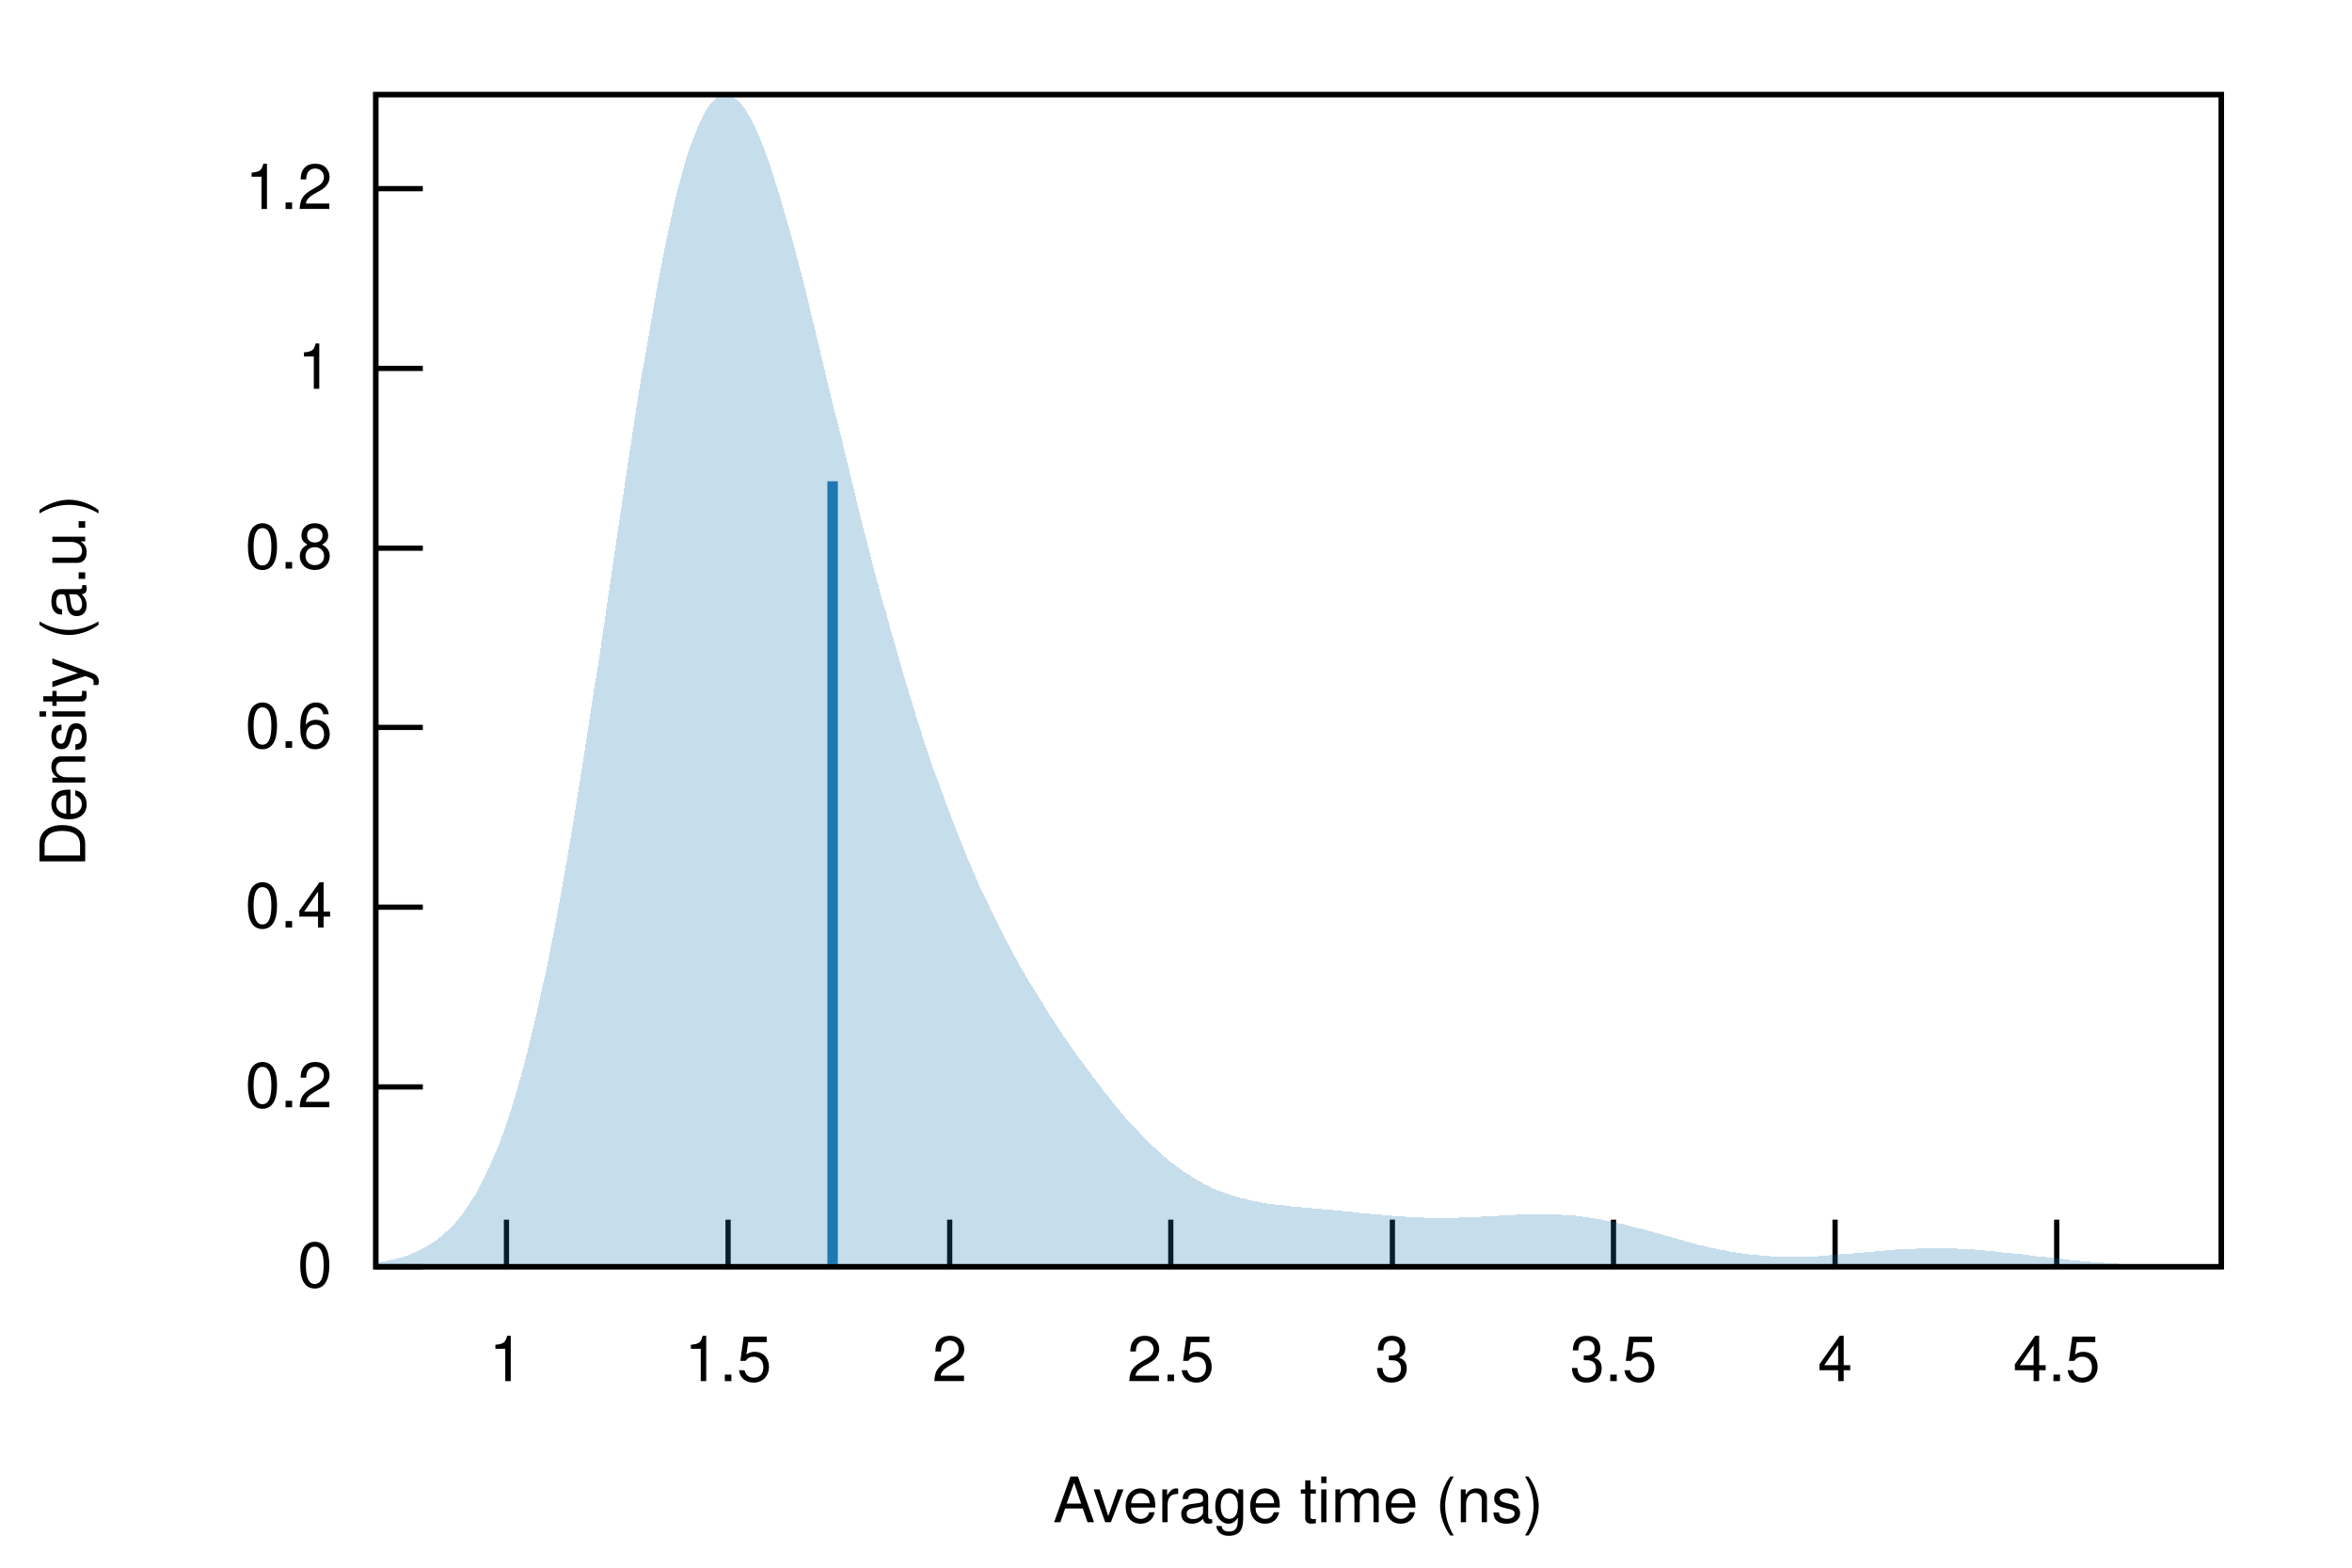
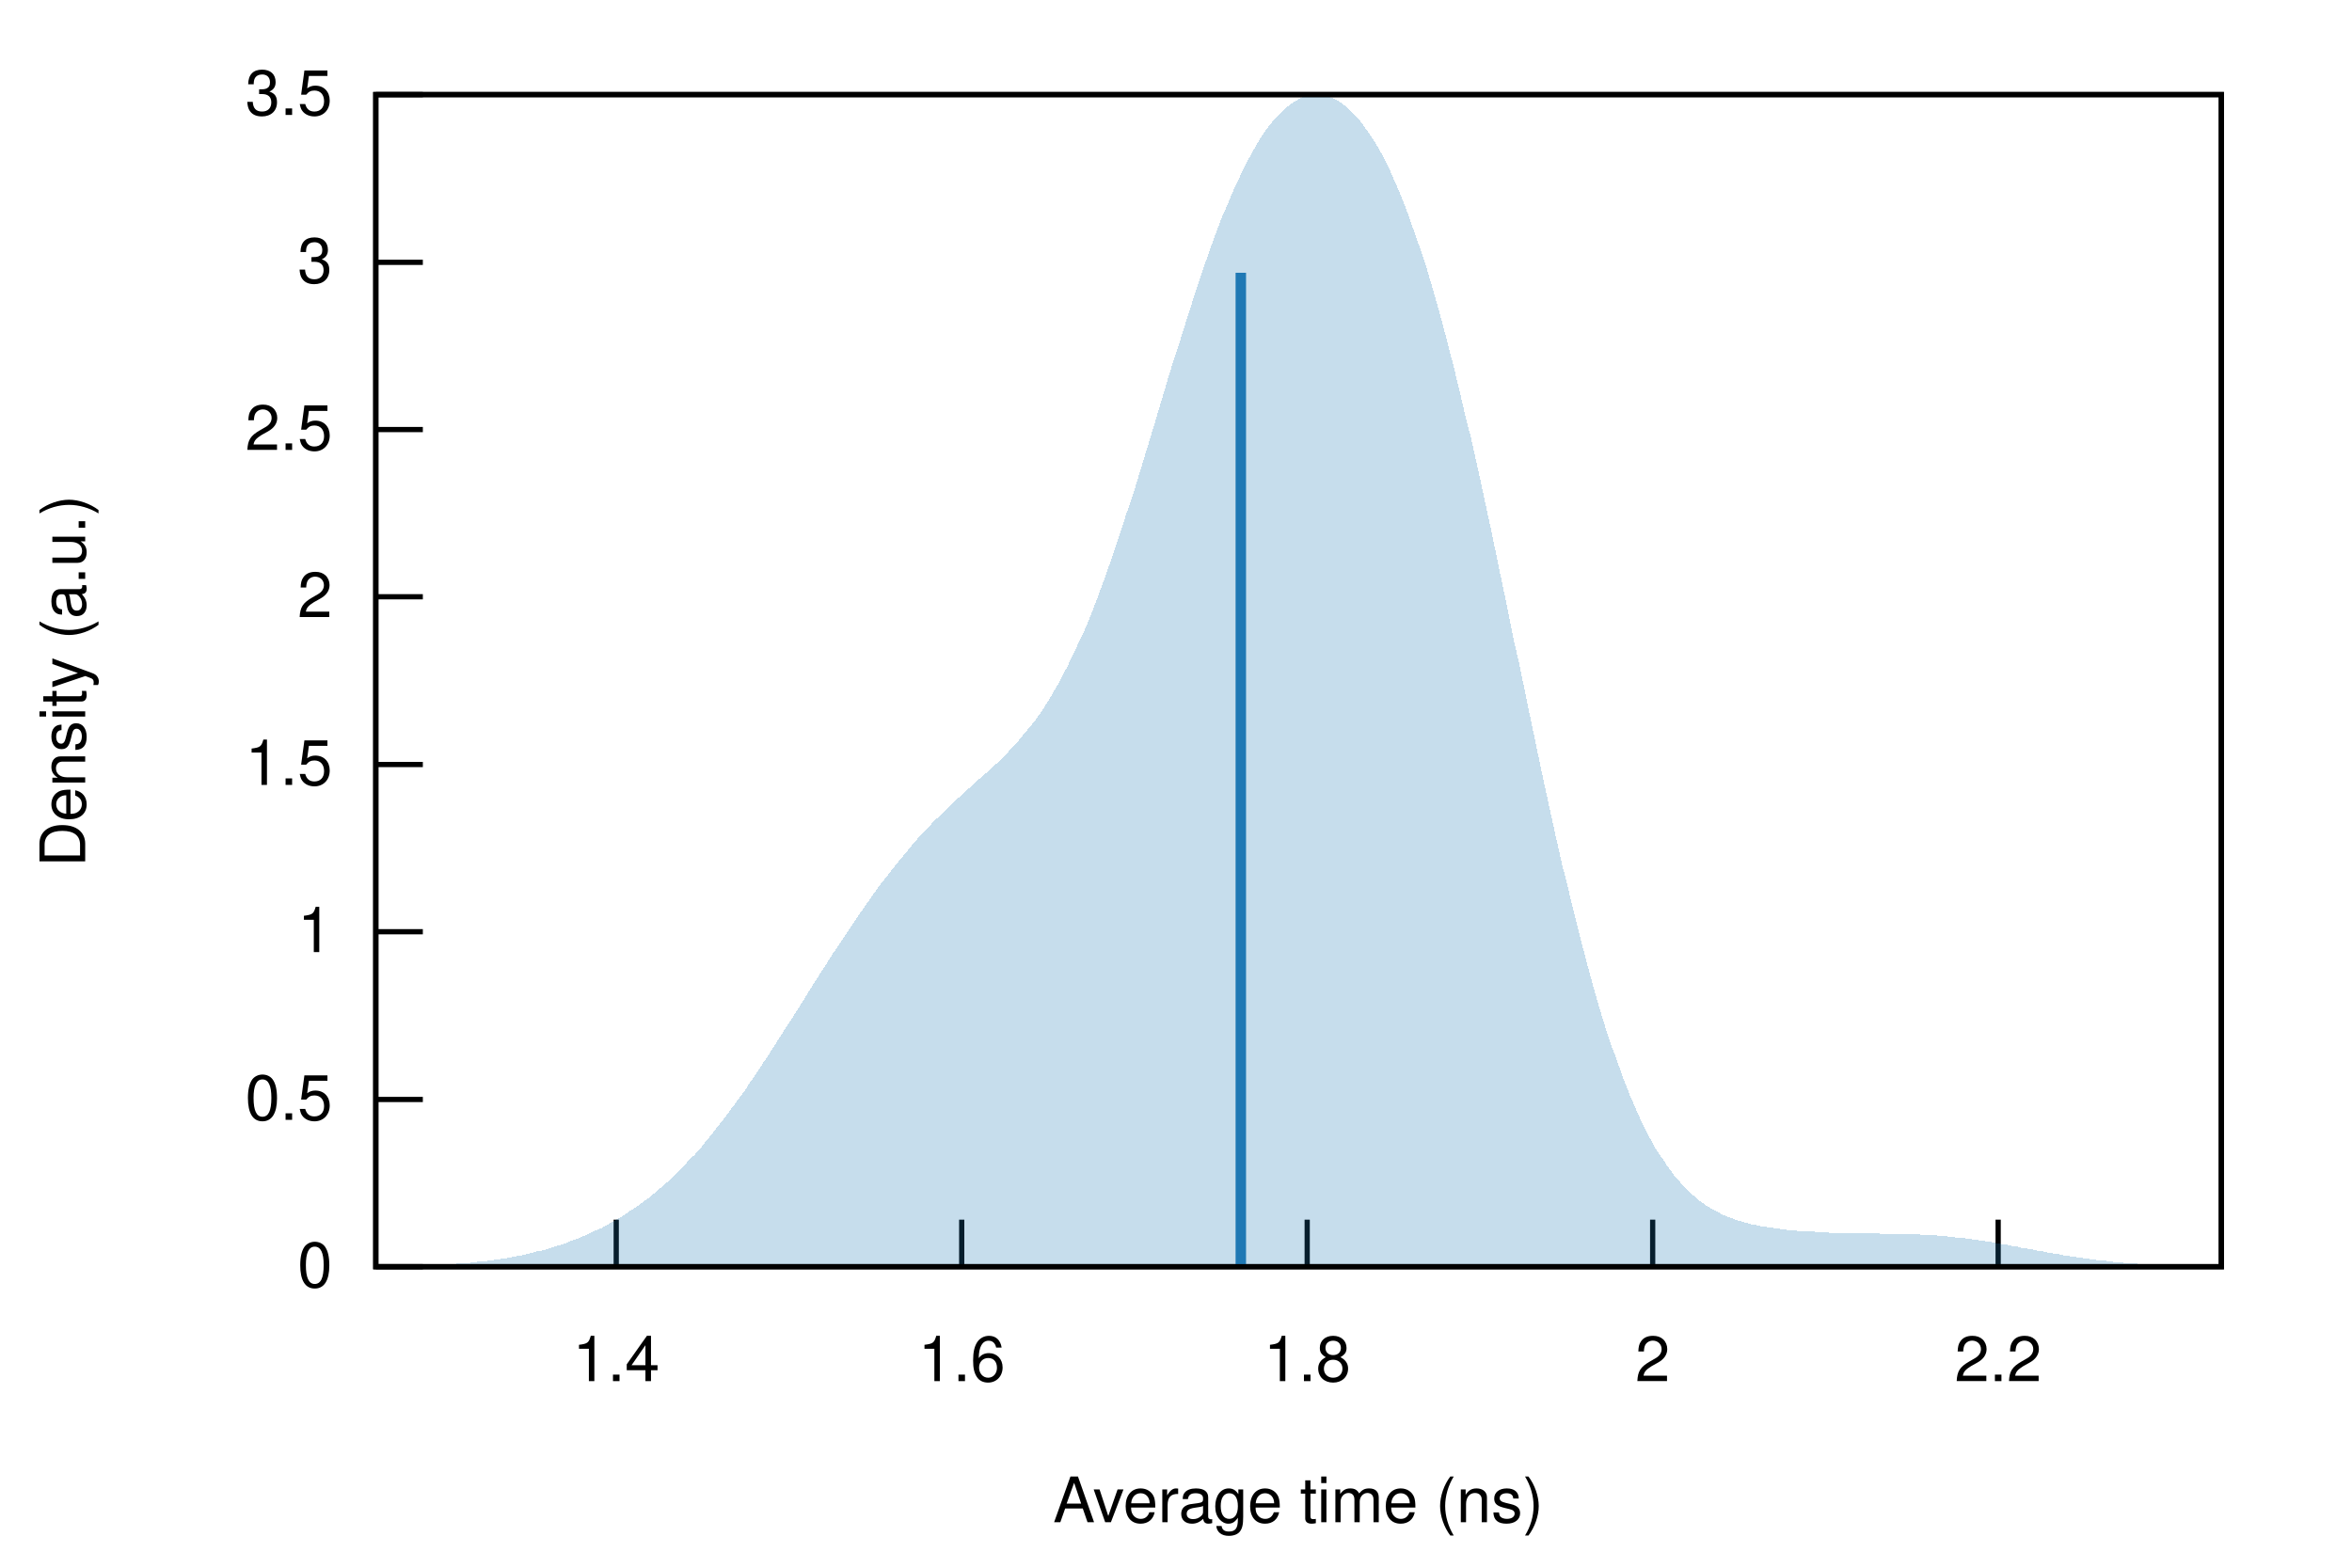
<svg xmlns="http://www.w3.org/2000/svg" xmlns:xlink="http://www.w3.org/1999/xlink" viewBox="0 0 450 300">
  <g id="gnuplot_canvas">
    <rect x="0" y="0" width="450" height="300" fill="none" />
    <defs>
      <circle id="gpDot" r="0.5" stroke-width="0.5" />
      <path id="gpPt0" stroke-width="0.222" stroke="currentColor" d="M-1,0 h2 M0,-1 v2" />
      <path id="gpPt1" stroke-width="0.222" stroke="currentColor" d="M-1,-1 L1,1 M1,-1 L-1,1" />
      <path id="gpPt2" stroke-width="0.222" stroke="currentColor" d="M-1,0 L1,0 M0,-1 L0,1 M-1,-1 L1,1 M-1,1 L1,-1" />
      <rect id="gpPt3" stroke-width="0.222" stroke="currentColor" x="-1" y="-1" width="2" height="2" />
      <rect id="gpPt4" stroke-width="0.222" stroke="currentColor" fill="currentColor" x="-1" y="-1" width="2" height="2" />
      <circle id="gpPt5" stroke-width="0.222" stroke="currentColor" cx="0" cy="0" r="1" />
      <use xlink:href="#gpPt5" id="gpPt6" fill="currentColor" stroke="none" />
      <path id="gpPt7" stroke-width="0.222" stroke="currentColor" d="M0,-1.33 L-1.33,0.67 L1.33,0.67 z" />
      <use xlink:href="#gpPt7" id="gpPt8" fill="currentColor" stroke="none" />
      <use xlink:href="#gpPt7" id="gpPt9" stroke="currentColor" transform="rotate(180)" />
      <use xlink:href="#gpPt9" id="gpPt10" fill="currentColor" stroke="none" />
      <use xlink:href="#gpPt3" id="gpPt11" stroke="currentColor" transform="rotate(45)" />
      <use xlink:href="#gpPt11" id="gpPt12" fill="currentColor" stroke="none" />
      <path id="gpPt13" stroke-width="0.222" stroke="currentColor" d="M0,1.330 L1.265,0.411 L0.782,-1.067 L-0.782,-1.076 L-1.265,0.411 z" />
      <use xlink:href="#gpPt13" id="gpPt14" fill="currentColor" stroke="none" />
      <filter id="textbox" filterUnits="objectBoundingBox" x="0" y="0" height="1" width="1">
        <feFlood flood-color="white" flood-opacity="1" result="bgnd" />
        <feComposite in="SourceGraphic" in2="bgnd" operator="atop" />
      </filter>
      <filter id="greybox" filterUnits="objectBoundingBox" x="0" y="0" height="1" width="1">
        <feFlood flood-color="lightgrey" flood-opacity="1" result="grey" />
        <feComposite in="SourceGraphic" in2="grey" operator="atop" />
      </filter>
    </defs>
    <g fill="none" color="white" stroke="currentColor" stroke-width="1.00" stroke-linecap="butt" stroke-linejoin="miter">
</g>
    <g fill="none" color="black" stroke="currentColor" stroke-width="1.00" stroke-linecap="butt" stroke-linejoin="miter">
      <path stroke="black" d="M71.9,242.4 L80.9,242.4  " />
      <g transform="translate(63.6,246.3)" stroke="none" fill="black" font-family="Helvetica" font-size="12.00" text-anchor="end">
        <text>
          <tspan font-family="Helvetica"> 0</tspan>
        </text>
      </g>
    </g>
    <g fill="none" color="black" stroke="currentColor" stroke-width="1.00" stroke-linecap="butt" stroke-linejoin="miter">
-       <path stroke="black" d="M71.9,208.0 L80.9,208.0  " />
-       <g transform="translate(63.6,211.9)" stroke="none" fill="black" font-family="Helvetica" font-size="12.00" text-anchor="end">
+       <path stroke="black" d="M71.9,210.4 L80.9,210.4  " />
+       <g transform="translate(63.6,214.3)" stroke="none" fill="black" font-family="Helvetica" font-size="12.00" text-anchor="end">
        <text>
-           <tspan font-family="Helvetica"> 0.2</tspan>
+           <tspan font-family="Helvetica"> 0.5</tspan>
        </text>
      </g>
    </g>
    <g fill="none" color="black" stroke="currentColor" stroke-width="1.00" stroke-linecap="butt" stroke-linejoin="miter">
-       <path stroke="black" d="M71.9,173.6 L80.9,173.6  " />
-       <g transform="translate(63.6,177.5)" stroke="none" fill="black" font-family="Helvetica" font-size="12.00" text-anchor="end">
-         <text>
-           <tspan font-family="Helvetica"> 0.4</tspan>
-         </text>
-       </g>
-     </g>
-     <g fill="none" color="black" stroke="currentColor" stroke-width="1.00" stroke-linecap="butt" stroke-linejoin="miter">
-       <path stroke="black" d="M71.9,139.2 L80.9,139.2  " />
-       <g transform="translate(63.6,143.1)" stroke="none" fill="black" font-family="Helvetica" font-size="12.00" text-anchor="end">
-         <text>
-           <tspan font-family="Helvetica"> 0.6</tspan>
-         </text>
-       </g>
-     </g>
-     <g fill="none" color="black" stroke="currentColor" stroke-width="1.00" stroke-linecap="butt" stroke-linejoin="miter">
-       <path stroke="black" d="M71.9,104.9 L80.9,104.9  " />
-       <g transform="translate(63.6,108.8)" stroke="none" fill="black" font-family="Helvetica" font-size="12.00" text-anchor="end">
-         <text>
-           <tspan font-family="Helvetica"> 0.8</tspan>
-         </text>
-       </g>
-     </g>
-     <g fill="none" color="black" stroke="currentColor" stroke-width="1.00" stroke-linecap="butt" stroke-linejoin="miter">
-       <path stroke="black" d="M71.9,70.5 L80.9,70.5  " />
-       <g transform="translate(63.6,74.4)" stroke="none" fill="black" font-family="Helvetica" font-size="12.00" text-anchor="end">
+       <path stroke="black" d="M71.9,178.3 L80.9,178.3  " />
+       <g transform="translate(63.6,182.2)" stroke="none" fill="black" font-family="Helvetica" font-size="12.00" text-anchor="end">
        <text>
          <tspan font-family="Helvetica"> 1</tspan>
        </text>
      </g>
    </g>
    <g fill="none" color="black" stroke="currentColor" stroke-width="1.00" stroke-linecap="butt" stroke-linejoin="miter">
-       <path stroke="black" d="M71.9,36.1 L80.9,36.1  " />
-       <g transform="translate(63.6,40.0)" stroke="none" fill="black" font-family="Helvetica" font-size="12.00" text-anchor="end">
-         <text>
-           <tspan font-family="Helvetica"> 1.2</tspan>
-         </text>
-       </g>
-     </g>
-     <g fill="none" color="black" stroke="currentColor" stroke-width="1.00" stroke-linecap="butt" stroke-linejoin="miter">
-       <path stroke="black" d="M96.9,242.4 L96.9,233.4  " />
-       <g transform="translate(96.9,264.3)" stroke="none" fill="black" font-family="Helvetica" font-size="12.00" text-anchor="middle">
-         <text>
-           <tspan font-family="Helvetica"> 1</tspan>
-         </text>
-       </g>
-     </g>
-     <g fill="none" color="black" stroke="currentColor" stroke-width="1.00" stroke-linecap="butt" stroke-linejoin="miter">
-       <path stroke="black" d="M139.3,242.4 L139.3,233.4  " />
-       <g transform="translate(139.3,264.3)" stroke="none" fill="black" font-family="Helvetica" font-size="12.00" text-anchor="middle">
+       <path stroke="black" d="M71.9,146.3 L80.9,146.3  " />
+       <g transform="translate(63.6,150.2)" stroke="none" fill="black" font-family="Helvetica" font-size="12.00" text-anchor="end">
        <text>
          <tspan font-family="Helvetica"> 1.5</tspan>
        </text>
      </g>
    </g>
    <g fill="none" color="black" stroke="currentColor" stroke-width="1.00" stroke-linecap="butt" stroke-linejoin="miter">
-       <path stroke="black" d="M181.7,242.4 L181.7,233.4  " />
-       <g transform="translate(181.7,264.3)" stroke="none" fill="black" font-family="Helvetica" font-size="12.00" text-anchor="middle">
+       <path stroke="black" d="M71.9,114.2 L80.9,114.2  " />
+       <g transform="translate(63.6,118.1)" stroke="none" fill="black" font-family="Helvetica" font-size="12.00" text-anchor="end">
        <text>
          <tspan font-family="Helvetica"> 2</tspan>
        </text>
      </g>
    </g>
    <g fill="none" color="black" stroke="currentColor" stroke-width="1.00" stroke-linecap="butt" stroke-linejoin="miter">
-       <path stroke="black" d="M224.0,242.4 L224.0,233.4  " />
-       <g transform="translate(224.0,264.3)" stroke="none" fill="black" font-family="Helvetica" font-size="12.00" text-anchor="middle">
+       <path stroke="black" d="M71.9,82.2 L80.9,82.2  " />
+       <g transform="translate(63.6,86.1)" stroke="none" fill="black" font-family="Helvetica" font-size="12.00" text-anchor="end">
        <text>
          <tspan font-family="Helvetica"> 2.5</tspan>
        </text>
      </g>
    </g>
    <g fill="none" color="black" stroke="currentColor" stroke-width="1.00" stroke-linecap="butt" stroke-linejoin="miter">
-       <path stroke="black" d="M266.4,242.4 L266.4,233.4  " />
-       <g transform="translate(266.4,264.3)" stroke="none" fill="black" font-family="Helvetica" font-size="12.00" text-anchor="middle">
+       <path stroke="black" d="M71.9,50.2 L80.9,50.2  " />
+       <g transform="translate(63.6,54.1)" stroke="none" fill="black" font-family="Helvetica" font-size="12.00" text-anchor="end">
        <text>
          <tspan font-family="Helvetica"> 3</tspan>
        </text>
      </g>
    </g>
    <g fill="none" color="black" stroke="currentColor" stroke-width="1.00" stroke-linecap="butt" stroke-linejoin="miter">
-       <path stroke="black" d="M308.7,242.4 L308.7,233.4  " />
-       <g transform="translate(308.7,264.3)" stroke="none" fill="black" font-family="Helvetica" font-size="12.00" text-anchor="middle">
+       <path stroke="black" d="M71.9,18.1 L80.9,18.1  " />
+       <g transform="translate(63.6,22.0)" stroke="none" fill="black" font-family="Helvetica" font-size="12.00" text-anchor="end">
        <text>
          <tspan font-family="Helvetica"> 3.5</tspan>
        </text>
      </g>
    </g>
    <g fill="none" color="black" stroke="currentColor" stroke-width="1.00" stroke-linecap="butt" stroke-linejoin="miter">
-       <path stroke="black" d="M351.1,242.4 L351.1,233.4  " />
-       <g transform="translate(351.1,264.3)" stroke="none" fill="black" font-family="Helvetica" font-size="12.00" text-anchor="middle">
+       <path stroke="black" d="M117.9,242.4 L117.9,233.4  " />
+       <g transform="translate(117.9,264.3)" stroke="none" fill="black" font-family="Helvetica" font-size="12.00" text-anchor="middle">
        <text>
-           <tspan font-family="Helvetica"> 4</tspan>
+           <tspan font-family="Helvetica"> 1.4</tspan>
        </text>
      </g>
    </g>
    <g fill="none" color="black" stroke="currentColor" stroke-width="1.00" stroke-linecap="butt" stroke-linejoin="miter">
-       <path stroke="black" d="M393.5,242.4 L393.5,233.4  " />
-       <g transform="translate(393.5,264.3)" stroke="none" fill="black" font-family="Helvetica" font-size="12.00" text-anchor="middle">
+       <path stroke="black" d="M184.0,242.4 L184.0,233.4  " />
+       <g transform="translate(184.0,264.3)" stroke="none" fill="black" font-family="Helvetica" font-size="12.00" text-anchor="middle">
        <text>
-           <tspan font-family="Helvetica"> 4.5</tspan>
+           <tspan font-family="Helvetica"> 1.6</tspan>
+         </text>
+       </g>
+     </g>
+     <g fill="none" color="black" stroke="currentColor" stroke-width="1.00" stroke-linecap="butt" stroke-linejoin="miter">
+       <path stroke="black" d="M250.1,242.4 L250.1,233.4  " />
+       <g transform="translate(250.1,264.3)" stroke="none" fill="black" font-family="Helvetica" font-size="12.00" text-anchor="middle">
+         <text>
+           <tspan font-family="Helvetica"> 1.8</tspan>
+         </text>
+       </g>
+     </g>
+     <g fill="none" color="black" stroke="currentColor" stroke-width="1.00" stroke-linecap="butt" stroke-linejoin="miter">
+       <path stroke="black" d="M316.2,242.4 L316.2,233.4  " />
+       <g transform="translate(316.2,264.3)" stroke="none" fill="black" font-family="Helvetica" font-size="12.00" text-anchor="middle">
+         <text>
+           <tspan font-family="Helvetica"> 2</tspan>
+         </text>
+       </g>
+     </g>
+     <g fill="none" color="black" stroke="currentColor" stroke-width="1.00" stroke-linecap="butt" stroke-linejoin="miter">
+       <path stroke="black" d="M382.3,242.4 L382.3,233.4  " />
+       <g transform="translate(382.3,264.3)" stroke="none" fill="black" font-family="Helvetica" font-size="12.00" text-anchor="middle">
+         <text>
+           <tspan font-family="Helvetica"> 2.2</tspan>
        </text>
      </g>
    </g>
    <g fill="none" color="black" stroke="currentColor" stroke-width="1.00" stroke-linecap="butt" stroke-linejoin="miter">
</g>
    <g fill="none" color="black" stroke="currentColor" stroke-width="1.00" stroke-linecap="butt" stroke-linejoin="miter">
      <path stroke="black" d="M71.9,18.1 L71.9,242.4 L425.0,242.4 L425.0,18.1 L71.9,18.1 Z  " />
    </g>
    <g fill="none" color="black" stroke="currentColor" stroke-width="1.00" stroke-linecap="butt" stroke-linejoin="miter">
      <g transform="translate(16.3,130.3) rotate(270)" stroke="none" fill="black" font-family="Helvetica" font-size="12.00" text-anchor="middle">
        <text>
          <tspan font-family="Helvetica">Density (a.u.)</tspan>
        </text>
      </g>
    </g>
    <g fill="none" color="black" stroke="currentColor" stroke-width="1.00" stroke-linecap="butt" stroke-linejoin="miter">
      <g transform="translate(248.4,291.3)" stroke="none" fill="black" font-family="Helvetica" font-size="12.00" text-anchor="middle">
        <text>
          <tspan font-family="Helvetica">Average time (ns)</tspan>
        </text>
      </g>
    </g>
    <g fill="none" color="black" stroke="currentColor" stroke-width="1.00" stroke-linecap="butt" stroke-linejoin="miter">
</g>
    <g id="gnuplot_plot_1">
      <g fill="none" color="black" stroke="currentColor" stroke-width="1.00" stroke-linecap="butt" stroke-linejoin="miter">
        <g stroke="none" shape-rendering="crispEdges">
-           <polygon fill="rgb( 31, 120, 180)" fill-opacity="0.25" points="71.9,241.6 72.6,241.5 73.3,241.4 74.0,241.3 74.7,241.1 75.4,241.0 76.1,240.8 76.9,240.6 77.6,240.4 78.3,240.1 79.0,239.8 79.7,239.5 80.4,239.2 81.1,238.8 81.8,238.4 82.5,238.0 83.2,237.5 83.9,237.0 84.6,236.4 85.3,235.8 86.1,235.1 86.8,234.4 87.5,233.5 88.2,232.7 88.9,231.7 89.6,230.7 90.3,229.6 91.0,228.5 91.7,227.2 92.4,225.8 93.1,224.4 93.8,222.9 94.5,221.2 95.3,219.5 96.0,217.6 96.7,215.6 97.4,213.5 98.1,211.3 98.8,209.0 99.5,206.5 100.2,204.0 100.9,201.3 101.6,198.4 102.3,195.5 103.0,192.4 103.7,189.2 104.5,185.8 105.2,182.3 105.9,178.7 106.6,175.0 107.3,171.2 108.0,167.2 108.7,163.2 109.4,159.0 110.1,154.8 110.8,150.4 111.5,146.0 112.2,141.5 112.9,136.9 113.6,132.2 114.4,127.6 115.1,122.8 115.8,118.1 116.5,113.3 117.2,108.5 117.9,103.7 118.6,99.0 119.3,94.3 120.0,89.6 120.7,85.0 121.4,80.4 122.1,75.9 122.8,71.6 123.6,67.3 124.3,63.1 125.0,59.1 125.7,55.2 126.4,51.5 127.1,47.9 127.8,44.5 128.5,41.3 129.2,38.2 129.9,35.4 130.6,32.8 131.3,30.3 132.0,28.1 132.8,26.1 133.5,24.3 134.2,22.8 134.9,21.4 135.6,20.3 136.3,19.4 137.0,18.8 137.7,18.3 138.4,18.1 139.1,18.1 139.8,18.3 140.5,18.7 141.2,19.3 142.0,20.1 142.7,21.1 143.4,22.3 144.1,23.6 144.8,25.1 145.5,26.7 146.2,28.5 146.9,30.4 147.6,32.5 148.3,34.7 149.0,36.9 149.7,39.3 150.4,41.8 151.2,44.4 151.9,47.0 152.6,49.7 153.3,52.4 154.0,55.2 154.7,58.0 155.4,60.9 156.1,63.8 156.8,66.7 157.5,69.7 158.2,72.6 158.9,75.5 159.6,78.5 160.4,81.4 161.1,84.3 161.8,87.3 162.5,90.1 163.2,93.0 163.9,95.9 164.6,98.7 165.3,101.5 166.0,104.2 166.7,107.0 167.4,109.7 168.1,112.3 168.8,114.9 169.6,117.5 170.3,120.1 171.0,122.6 171.7,125.0 172.4,127.5 173.1,129.9 173.8,132.2 174.5,134.5 175.2,136.8 175.9,139.0 176.6,141.2 177.3,143.3 178.0,145.4 178.7,147.5 179.5,149.5 180.2,151.5 180.9,153.4 181.6,155.3 182.3,157.1 183.0,159.0 183.7,160.7 184.4,162.5 185.1,164.2 185.8,165.8 186.5,167.5 187.2,169.1 187.9,170.6 188.7,172.2 189.4,173.7 190.1,175.1 190.8,176.6 191.5,178.0 192.2,179.3 192.9,180.7 193.6,182.0 194.3,183.3 195.0,184.6 195.7,185.8 196.4,187.0 197.1,188.2 197.9,189.4 198.6,190.6 199.3,191.7 200.0,192.9 200.7,194.0 201.4,195.1 202.1,196.1 202.8,197.2 203.5,198.3 204.2,199.3 204.9,200.3 205.6,201.3 206.3,202.3 207.1,203.3 207.8,204.3 208.5,205.2 209.2,206.2 209.9,207.1 210.6,208.0 211.3,209.0 212.0,209.8 212.7,210.7 213.4,211.6 214.1,212.4 214.8,213.3 215.5,214.1 216.3,214.9 217.0,215.7 217.7,216.4 218.4,217.2 219.1,217.9 219.8,218.6 220.5,219.3 221.2,219.9 221.9,220.6 222.6,221.2 223.3,221.8 224.0,222.4 224.7,222.9 225.5,223.5 226.2,224.0 226.9,224.5 227.6,224.9 228.3,225.4 229.0,225.8 229.7,226.2 230.4,226.6 231.1,226.9 231.8,227.3 232.5,227.6 233.2,227.9 233.9,228.1 234.7,228.4 235.4,228.6 236.1,228.9 236.8,229.1 237.5,229.3 238.2,229.4 238.9,229.6 239.6,229.8 240.3,229.9 241.0,230.0 241.7,230.2 242.4,230.3 243.1,230.4 243.9,230.5 244.6,230.6 245.3,230.6 246.0,230.7 246.7,230.8 247.4,230.9 248.1,230.9 248.8,231.0 249.5,231.1 250.2,231.1 250.9,231.2 251.6,231.3 252.3,231.3 253.0,231.4 253.8,231.5 254.5,231.5 255.2,231.6 255.9,231.7 256.6,231.7 257.3,231.8 258.0,231.9 258.7,231.9 259.4,232.0 260.1,232.1 260.8,232.2 261.5,232.2 262.2,232.3 263.0,232.4 263.7,232.4 264.4,232.5 265.1,232.6 265.8,232.6 266.5,232.7 267.2,232.7 267.9,232.8 268.6,232.8 269.3,232.9 270.0,232.9 270.7,233.0 271.4,233.0 272.2,233.0 272.9,233.1 273.6,233.1 274.3,233.1 275.0,233.1 275.7,233.1 276.4,233.1 277.1,233.1 277.8,233.1 278.5,233.1 279.2,233.0 279.9,233.0 280.6,233.0 281.4,233.0 282.1,232.9 282.8,232.9 283.5,232.8 284.2,232.8 284.9,232.8 285.6,232.7 286.3,232.7 287.0,232.6 287.7,232.6 288.4,232.5 289.1,232.5 289.8,232.5 290.6,232.4 291.3,232.4 292.0,232.4 292.7,232.4 293.4,232.3 294.1,232.3 294.8,232.3 295.5,232.3 296.2,232.3 296.9,232.4 297.6,232.4 298.3,232.4 299.0,232.5 299.8,232.5 300.5,232.6 301.2,232.6 301.9,232.7 302.6,232.8 303.3,232.9 304.0,233.0 304.7,233.1 305.4,233.2 306.1,233.3 306.8,233.5 307.5,233.6 308.2,233.7 309.0,233.9 309.7,234.1 310.4,234.2 311.1,234.4 311.8,234.6 312.5,234.8 313.2,235.0 313.9,235.1 314.6,235.3 315.3,235.5 316.0,235.7 316.7,235.9 317.4,236.1 318.2,236.3 318.9,236.5 319.6,236.7 320.3,236.9 321.0,237.1 321.7,237.3 322.4,237.5 323.1,237.7 323.8,237.9 324.5,238.1 325.2,238.3 325.9,238.4 326.6,238.6 327.3,238.8 328.1,238.9 328.8,239.1 329.5,239.2 330.2,239.3 330.9,239.5 331.6,239.6 332.3,239.7 333.0,239.8 333.7,239.9 334.4,240.0 335.1,240.1 335.8,240.2 336.5,240.2 337.3,240.3 338.0,240.3 338.7,240.4 339.4,240.4 340.1,240.5 340.8,240.5 341.5,240.5 342.2,240.5 342.9,240.5 343.6,240.5 344.3,240.5 345.0,240.5 345.7,240.4 346.5,240.4 347.2,240.4 347.9,240.4 348.6,240.3 349.3,240.3 350.0,240.2 350.7,240.2 351.4,240.1 352.1,240.0 352.8,240.0 353.5,239.9 354.2,239.9 354.9,239.8 355.7,239.7 356.4,239.7 357.1,239.6 357.8,239.5 358.5,239.5 359.2,239.4 359.9,239.4 360.6,239.3 361.3,239.2 362.0,239.2 362.7,239.1 363.4,239.1 364.1,239.1 364.9,239.0 365.6,239.0 366.3,239.0 367.0,238.9 367.7,238.9 368.4,238.9 369.1,238.9 369.8,238.9 370.5,238.9 371.2,238.9 371.9,238.9 372.6,238.9 373.3,238.9 374.1,238.9 374.8,239.0 375.5,239.0 376.2,239.0 376.9,239.1 377.6,239.1 378.3,239.2 379.0,239.2 379.7,239.3 380.4,239.4 381.1,239.4 381.8,239.5 382.5,239.6 383.3,239.7 384.0,239.7 384.7,239.8 385.4,239.9 386.1,240.0 386.8,240.0 387.5,240.1 388.2,240.2 388.9,240.3 389.6,240.4 390.3,240.5 391.0,240.5 391.7,240.6 392.4,240.7 393.2,240.8 393.9,240.9 394.6,240.9 395.3,241.0 396.0,241.1 396.7,241.2 397.4,241.2 398.1,241.3 398.8,241.4 399.5,241.4 400.2,241.5 400.9,241.5 401.6,241.6 402.4,241.6 403.1,241.7 403.8,241.7 404.5,241.8 405.2,241.8 405.9,241.9 406.6,241.9 407.3,241.9 408.0,242.0 408.7,242.0 409.4,242.0 410.1,242.1 410.8,242.1 411.6,242.1 412.3,242.1 413.0,242.2 413.7,242.2 414.4,242.2 415.1,242.2 415.8,242.2 416.5,242.3 417.2,242.3 417.9,242.3 418.6,242.3 419.3,242.3 420.0,242.3 420.8,242.3 421.5,242.3 422.2,242.3 422.9,242.3 423.6,242.4 424.3,242.4 425.0,242.4 425.0,242.4 424.3,242.4 423.6,242.4 422.9,242.4 422.2,242.4 421.5,242.4 420.8,242.4 420.0,242.4 419.3,242.4 418.6,242.4 417.9,242.4 417.2,242.4 416.5,242.4 415.8,242.4 415.1,242.4 414.4,242.4 413.7,242.4 413.0,242.4 412.3,242.4 411.6,242.4 410.8,242.4 410.1,242.4 409.4,242.4 408.7,242.4 408.0,242.4 407.3,242.4 406.6,242.4 405.9,242.4 405.2,242.4 404.5,242.4 403.8,242.4 403.1,242.4 402.4,242.4 401.6,242.4 400.9,242.4 400.2,242.4 399.5,242.4 398.8,242.4 398.1,242.4 397.4,242.4 396.7,242.4 396.0,242.4 395.3,242.4 394.6,242.4 393.9,242.4 393.2,242.4 392.4,242.4 391.7,242.4 391.0,242.4 390.3,242.4 389.6,242.4 388.9,242.4 388.2,242.4 387.5,242.4 386.8,242.4 386.1,242.4 385.4,242.4 384.7,242.4 384.0,242.4 383.3,242.4 382.5,242.4 381.8,242.4 381.1,242.4 380.4,242.4 379.7,242.4 379.0,242.4 378.3,242.4 377.6,242.4 376.9,242.4 376.2,242.4 375.5,242.4 374.8,242.4 374.1,242.4 373.3,242.4 372.6,242.4 371.9,242.4 371.2,242.4 370.5,242.4 369.8,242.4 369.1,242.4 368.4,242.4 367.7,242.4 367.0,242.4 366.3,242.4 365.6,242.4 364.9,242.4 364.1,242.4 363.4,242.4 362.7,242.4 362.0,242.4 361.3,242.4 360.6,242.4 359.9,242.4 359.2,242.4 358.5,242.4 357.8,242.4 357.1,242.4 356.4,242.4 355.7,242.4 354.9,242.4 354.2,242.4 353.5,242.4 352.8,242.4 352.1,242.4 351.4,242.4 350.7,242.4 350.0,242.4 349.3,242.4 348.6,242.4 347.9,242.4 347.2,242.4 346.5,242.4 345.7,242.4 345.0,242.4 344.3,242.4 343.6,242.4 342.9,242.4 342.2,242.4 341.5,242.4 340.8,242.4 340.1,242.4 339.4,242.4 338.7,242.4 338.0,242.4 337.3,242.4 336.5,242.4 335.8,242.4 335.1,242.4 334.4,242.4 333.7,242.4 333.0,242.4 332.3,242.4 331.6,242.4 330.9,242.4 330.2,242.4 329.5,242.4 328.8,242.4 328.1,242.4 327.3,242.4 326.6,242.4 325.9,242.4 325.2,242.4 324.5,242.4 323.8,242.4 323.1,242.4 322.4,242.4 321.7,242.4 321.0,242.4 320.3,242.4 319.6,242.4 318.9,242.4 318.2,242.4 317.4,242.4 316.7,242.4 316.0,242.4 315.3,242.4 314.6,242.4 313.9,242.4 313.2,242.4 312.5,242.4 311.8,242.4 311.1,242.4 310.4,242.4 309.7,242.4 309.0,242.4 308.2,242.4 307.5,242.4 306.8,242.4 306.1,242.4 305.4,242.4 304.7,242.4 304.0,242.4 303.3,242.4 302.6,242.4 301.9,242.4 301.2,242.4 300.5,242.4 299.8,242.4 299.0,242.4 298.3,242.4 297.6,242.4 296.9,242.4 296.2,242.4 295.5,242.4 294.8,242.4 294.1,242.4 293.4,242.4 292.7,242.4 292.0,242.4 291.3,242.4 290.6,242.4 289.8,242.4 289.1,242.4 288.4,242.4 287.7,242.4 287.0,242.4 286.3,242.4 285.6,242.4 284.9,242.4 284.2,242.4 283.5,242.4 282.8,242.4 282.1,242.4 281.4,242.4 280.6,242.4 279.9,242.4 279.2,242.4 278.5,242.4 277.8,242.4 277.1,242.4 276.4,242.4 275.7,242.4 275.0,242.4 274.3,242.4 273.6,242.4 272.9,242.4 272.2,242.4 271.4,242.4 270.7,242.4 270.0,242.4 269.3,242.4 268.6,242.4 267.9,242.4 267.2,242.4 266.5,242.4 265.8,242.4 265.1,242.4 264.4,242.4 263.7,242.4 263.0,242.4 262.2,242.4 261.5,242.4 260.8,242.4 260.1,242.4 259.4,242.4 258.7,242.4 258.0,242.4 257.3,242.4 256.6,242.4 255.9,242.4 255.2,242.4 254.5,242.4 253.8,242.4 253.0,242.4 252.3,242.4 251.6,242.4 250.9,242.4 250.2,242.4 249.5,242.4 248.8,242.4 248.1,242.4 247.4,242.4 246.7,242.4 246.0,242.4 245.3,242.4 244.6,242.4 243.9,242.4 243.1,242.4 242.4,242.4 241.7,242.4 241.0,242.4 240.3,242.4 239.6,242.4 238.9,242.4 238.2,242.4 237.5,242.4 236.8,242.4 236.1,242.4 235.4,242.4 234.7,242.4 233.9,242.4 233.2,242.4 232.5,242.4 231.8,242.4 231.1,242.4 230.4,242.4 229.7,242.4 229.0,242.4 228.3,242.4 227.6,242.4 226.9,242.4 226.2,242.4 225.5,242.4 224.7,242.4 224.0,242.4 223.3,242.4 222.6,242.4 221.9,242.4 221.2,242.4 220.5,242.4 219.8,242.4 219.1,242.4 218.4,242.4 217.7,242.4 217.0,242.4 216.3,242.4 215.5,242.4 214.8,242.4 214.1,242.4 213.4,242.4 212.7,242.4 212.0,242.4 211.3,242.4 210.6,242.4 209.9,242.4 209.2,242.4 208.5,242.4 207.8,242.4 207.1,242.4 206.3,242.4 205.6,242.4 204.9,242.4 204.2,242.4 203.5,242.4 202.8,242.4 202.1,242.4 201.4,242.4 200.7,242.4 200.0,242.4 199.3,242.4 198.6,242.4 197.9,242.4 197.1,242.4 196.4,242.4 195.7,242.4 195.0,242.4 194.3,242.4 193.6,242.4 192.9,242.4 192.2,242.4 191.5,242.4 190.8,242.4 190.1,242.4 189.4,242.4 188.7,242.4 187.9,242.4 187.2,242.4 186.5,242.4 185.8,242.4 185.1,242.4 184.4,242.4 183.7,242.4 183.0,242.4 182.3,242.4 181.6,242.4 180.9,242.4 180.2,242.4 179.5,242.4 178.7,242.4 178.0,242.4 177.3,242.4 176.6,242.4 175.9,242.4 175.2,242.4 174.5,242.4 173.8,242.4 173.1,242.4 172.4,242.4 171.7,242.4 171.0,242.4 170.3,242.4 169.6,242.4 168.8,242.4 168.1,242.4 167.4,242.4 166.7,242.4 166.0,242.4 165.3,242.4 164.6,242.4 163.9,242.4 163.2,242.4 162.5,242.4 161.8,242.4 161.1,242.4 160.4,242.4 159.6,242.4 158.9,242.4 158.2,242.4 157.5,242.4 156.8,242.4 156.1,242.4 155.4,242.4 154.7,242.4 154.0,242.4 153.3,242.4 152.6,242.4 151.9,242.4 151.2,242.4 150.4,242.4 149.7,242.4 149.0,242.4 148.3,242.4 147.6,242.4 146.9,242.4 146.2,242.4 145.5,242.4 144.8,242.4 144.1,242.4 143.4,242.4 142.7,242.4 142.0,242.4 141.2,242.4 140.5,242.4 139.8,242.4 139.1,242.4 138.4,242.4 137.7,242.4 137.0,242.4 136.3,242.4 135.6,242.4 134.9,242.4 134.2,242.4 133.5,242.4 132.8,242.4 132.0,242.4 131.3,242.4 130.6,242.4 129.9,242.4 129.2,242.4 128.5,242.4 127.8,242.4 127.1,242.4 126.4,242.4 125.7,242.4 125.0,242.4 124.3,242.4 123.6,242.4 122.8,242.4 122.1,242.4 121.4,242.4 120.7,242.4 120.0,242.4 119.3,242.4 118.6,242.4 117.9,242.4 117.2,242.4 116.5,242.4 115.8,242.4 115.1,242.4 114.4,242.4 113.6,242.4 112.9,242.4 112.2,242.4 111.5,242.4 110.8,242.4 110.1,242.4 109.4,242.4 108.7,242.4 108.0,242.4 107.3,242.4 106.6,242.4 105.9,242.4 105.2,242.4 104.5,242.4 103.7,242.4 103.0,242.4 102.3,242.4 101.6,242.4 100.9,242.4 100.2,242.4 99.5,242.4 98.8,242.4 98.1,242.4 97.4,242.4 96.7,242.4 96.0,242.4 95.3,242.4 94.5,242.4 93.8,242.4 93.1,242.4 92.4,242.4 91.7,242.4 91.0,242.4 90.3,242.4 89.6,242.4 88.9,242.4 88.2,242.4 87.5,242.4 86.8,242.4 86.1,242.4 85.3,242.4 84.6,242.4 83.9,242.4 83.2,242.4 82.5,242.4 81.8,242.4 81.1,242.4 80.4,242.4 79.7,242.4 79.0,242.4 78.3,242.4 77.6,242.4 76.9,242.4 76.1,242.4 75.4,242.4 74.7,242.4 74.0,242.4 73.3,242.4 72.6,242.4 71.9,242.4 " />
+           <polygon fill="rgb( 31, 120, 180)" fill-opacity="0.25" points="71.9,242.3 72.6,242.3 73.3,242.3 74.0,242.3 74.7,242.3 75.4,242.3 76.1,242.3 76.9,242.3 77.6,242.3 78.3,242.2 79.0,242.2 79.7,242.2 80.4,242.2 81.1,242.2 81.8,242.1 82.5,242.1 83.2,242.1 83.9,242.0 84.6,242.0 85.3,242.0 86.1,241.9 86.8,241.9 87.5,241.8 88.2,241.8 88.9,241.7 89.6,241.7 90.3,241.6 91.0,241.5 91.7,241.4 92.4,241.4 93.1,241.3 93.8,241.2 94.5,241.1 95.3,241.0 96.0,240.9 96.7,240.8 97.4,240.7 98.1,240.5 98.8,240.4 99.5,240.3 100.2,240.1 100.9,240.0 101.6,239.8 102.3,239.6 103.0,239.4 103.7,239.3 104.5,239.1 105.2,238.9 105.9,238.6 106.6,238.4 107.3,238.2 108.0,238.0 108.7,237.7 109.4,237.4 110.1,237.2 110.8,236.9 111.5,236.6 112.2,236.3 112.9,236.0 113.6,235.6 114.4,235.3 115.1,235.0 115.8,234.6 116.5,234.2 117.2,233.8 117.9,233.4 118.6,233.0 119.3,232.6 120.0,232.1 120.7,231.6 121.4,231.2 122.1,230.7 122.8,230.2 123.6,229.6 124.3,229.1 125.0,228.5 125.7,227.9 126.4,227.3 127.1,226.7 127.8,226.1 128.5,225.4 129.2,224.7 129.9,224.0 130.6,223.3 131.3,222.6 132.0,221.8 132.8,221.1 133.5,220.3 134.2,219.5 134.9,218.6 135.6,217.8 136.3,216.9 137.0,216.0 137.7,215.1 138.4,214.2 139.1,213.3 139.8,212.3 140.5,211.4 141.2,210.4 142.0,209.4 142.7,208.4 143.4,207.3 144.1,206.3 144.8,205.3 145.5,204.2 146.2,203.1 146.9,202.1 147.6,201.0 148.3,199.9 149.0,198.8 149.7,197.7 150.4,196.6 151.2,195.4 151.9,194.3 152.6,193.2 153.3,192.1 154.0,191.0 154.7,189.8 155.4,188.7 156.1,187.6 156.8,186.5 157.5,185.4 158.2,184.3 158.9,183.2 159.6,182.1 160.4,181.0 161.1,179.9 161.8,178.9 162.5,177.8 163.2,176.8 163.9,175.7 164.6,174.7 165.3,173.7 166.0,172.7 166.7,171.7 167.4,170.7 168.1,169.7 168.8,168.8 169.6,167.8 170.3,166.9 171.0,166.0 171.7,165.1 172.4,164.3 173.1,163.4 173.8,162.6 174.5,161.7 175.2,160.9 175.9,160.1 176.6,159.4 177.3,158.6 178.0,157.9 178.7,157.1 179.5,156.4 180.2,155.7 180.9,155.0 181.6,154.4 182.3,153.7 183.0,153.0 183.7,152.4 184.4,151.7 185.1,151.1 185.8,150.5 186.5,149.8 187.2,149.2 187.9,148.6 188.7,147.9 189.4,147.3 190.1,146.6 190.8,146.0 191.5,145.3 192.2,144.6 192.9,143.9 193.6,143.1 194.3,142.4 195.0,141.6 195.7,140.7 196.4,139.9 197.1,139.0 197.9,138.1 198.6,137.1 199.3,136.1 200.0,135.0 200.7,133.9 201.4,132.7 202.1,131.5 202.8,130.3 203.5,128.9 204.2,127.6 204.9,126.1 205.6,124.7 206.3,123.1 207.1,121.5 207.8,119.9 208.5,118.2 209.2,116.4 209.9,114.6 210.6,112.7 211.3,110.8 212.0,108.8 212.7,106.8 213.4,104.8 214.1,102.7 214.8,100.5 215.5,98.3 216.3,96.1 217.0,93.9 217.7,91.6 218.4,89.3 219.1,87.0 219.8,84.7 220.5,82.4 221.2,80.1 221.9,77.7 222.6,75.4 223.3,73.0 224.0,70.7 224.7,68.4 225.5,66.1 226.2,63.8 226.9,61.6 227.6,59.4 228.3,57.2 229.0,55.0 229.7,52.9 230.4,50.9 231.1,48.9 231.8,46.9 232.5,45.0 233.2,43.1 233.9,41.3 234.7,39.5 235.4,37.8 236.1,36.2 236.8,34.7 237.5,33.2 238.2,31.7 238.9,30.4 239.6,29.1 240.3,27.9 241.0,26.7 241.7,25.6 242.4,24.6 243.1,23.7 243.9,22.8 244.6,22.0 245.3,21.3 246.0,20.7 246.7,20.1 247.4,19.6 248.1,19.2 248.8,18.8 249.5,18.5 250.2,18.3 250.9,18.2 251.6,18.1 252.3,18.1 253.0,18.2 253.8,18.3 254.5,18.6 255.2,18.9 255.9,19.2 256.6,19.7 257.3,20.2 258.0,20.8 258.7,21.5 259.4,22.2 260.1,23.0 260.8,23.9 261.5,24.9 262.2,25.9 263.0,27.1 263.7,28.3 264.4,29.5 265.1,30.9 265.8,32.3 266.5,33.9 267.2,35.5 267.9,37.1 268.6,38.9 269.3,40.7 270.0,42.7 270.7,44.7 271.4,46.7 272.2,48.9 272.9,51.1 273.6,53.5 274.3,55.9 275.0,58.3 275.7,60.9 276.4,63.5 277.1,66.2 277.8,68.9 278.5,71.7 279.2,74.6 279.9,77.6 280.6,80.6 281.4,83.6 282.1,86.8 282.8,89.9 283.5,93.1 284.2,96.4 284.9,99.6 285.6,102.9 286.3,106.3 287.0,109.7 287.7,113.0 288.4,116.4 289.1,119.8 289.8,123.3 290.6,126.7 291.3,130.1 292.0,133.5 292.7,136.9 293.4,140.2 294.1,143.6 294.8,146.9 295.5,150.2 296.2,153.4 296.9,156.6 297.6,159.8 298.3,162.9 299.0,166.0 299.8,169.0 300.5,172.0 301.2,174.8 301.9,177.7 302.6,180.4 303.3,183.1 304.0,185.7 304.7,188.3 305.4,190.8 306.1,193.2 306.8,195.5 307.5,197.7 308.2,199.9 309.0,201.9 309.7,203.9 310.4,205.9 311.1,207.7 311.8,209.5 312.5,211.1 313.2,212.7 313.9,214.3 314.6,215.7 315.3,217.1 316.0,218.4 316.7,219.7 317.4,220.8 318.2,221.9 318.9,223.0 319.6,223.9 320.3,224.9 321.0,225.7 321.7,226.5 322.4,227.3 323.1,228.0 323.8,228.6 324.5,229.2 325.2,229.8 325.9,230.3 326.6,230.8 327.3,231.2 328.1,231.6 328.8,232.0 329.5,232.4 330.2,232.7 330.9,233.0 331.6,233.2 332.3,233.5 333.0,233.7 333.7,233.9 334.4,234.1 335.1,234.3 335.8,234.4 336.5,234.6 337.3,234.7 338.0,234.8 338.7,234.9 339.4,235.0 340.1,235.1 340.8,235.2 341.5,235.3 342.2,235.4 342.9,235.4 343.6,235.5 344.3,235.6 345.0,235.6 345.7,235.7 346.5,235.7 347.2,235.7 347.9,235.8 348.6,235.8 349.3,235.8 350.0,235.9 350.7,235.9 351.4,235.9 352.1,235.9 352.8,235.9 353.5,236.0 354.2,236.0 354.9,236.0 355.7,236.0 356.4,236.0 357.1,236.0 357.8,236.0 358.5,236.0 359.2,236.0 359.9,236.1 360.6,236.1 361.3,236.1 362.0,236.1 362.7,236.1 363.4,236.1 364.1,236.1 364.9,236.2 365.6,236.2 366.3,236.2 367.0,236.2 367.7,236.3 368.4,236.3 369.1,236.3 369.8,236.4 370.5,236.4 371.2,236.5 371.9,236.5 372.6,236.6 373.3,236.7 374.1,236.8 374.8,236.8 375.5,236.9 376.2,237.0 376.9,237.1 377.6,237.2 378.3,237.3 379.0,237.4 379.7,237.5 380.4,237.6 381.1,237.7 381.8,237.9 382.5,238.0 383.3,238.1 384.0,238.2 384.7,238.4 385.4,238.5 386.1,238.6 386.8,238.8 387.5,238.9 388.2,239.0 388.9,239.1 389.6,239.3 390.3,239.4 391.0,239.5 391.7,239.7 392.4,239.8 393.2,239.9 393.9,240.0 394.6,240.2 395.3,240.3 396.0,240.4 396.7,240.5 397.4,240.6 398.1,240.7 398.8,240.8 399.5,240.9 400.2,241.0 400.9,241.1 401.6,241.2 402.4,241.2 403.1,241.3 403.8,241.4 404.5,241.5 405.2,241.5 405.9,241.6 406.6,241.7 407.3,241.7 408.0,241.8 408.7,241.8 409.4,241.9 410.1,241.9 410.8,241.9 411.6,242.0 412.3,242.0 413.0,242.1 413.7,242.1 414.4,242.1 415.1,242.1 415.8,242.2 416.5,242.2 417.2,242.2 417.9,242.2 418.6,242.2 419.3,242.3 420.0,242.3 420.8,242.3 421.5,242.3 422.2,242.3 422.9,242.3 423.6,242.3 424.3,242.3 425.0,242.3 425.0,242.4 424.3,242.4 423.6,242.4 422.9,242.4 422.2,242.4 421.5,242.4 420.8,242.4 420.0,242.4 419.3,242.4 418.6,242.4 417.9,242.4 417.2,242.4 416.5,242.4 415.8,242.4 415.1,242.4 414.4,242.4 413.7,242.4 413.0,242.4 412.3,242.4 411.6,242.4 410.8,242.4 410.1,242.4 409.4,242.4 408.7,242.4 408.0,242.4 407.3,242.4 406.6,242.4 405.9,242.4 405.2,242.4 404.5,242.4 403.8,242.4 403.1,242.4 402.4,242.4 401.6,242.4 400.9,242.4 400.2,242.4 399.5,242.4 398.8,242.4 398.1,242.4 397.4,242.4 396.7,242.4 396.0,242.4 395.3,242.4 394.6,242.4 393.9,242.4 393.2,242.4 392.4,242.4 391.7,242.4 391.0,242.4 390.3,242.4 389.6,242.4 388.9,242.4 388.2,242.4 387.5,242.4 386.8,242.4 386.1,242.4 385.4,242.4 384.7,242.4 384.0,242.4 383.3,242.4 382.5,242.4 381.8,242.4 381.1,242.4 380.4,242.4 379.7,242.4 379.0,242.4 378.3,242.4 377.6,242.4 376.9,242.4 376.2,242.4 375.5,242.4 374.8,242.4 374.1,242.4 373.3,242.4 372.6,242.4 371.9,242.4 371.2,242.4 370.5,242.4 369.8,242.4 369.1,242.4 368.4,242.4 367.7,242.4 367.0,242.4 366.3,242.4 365.6,242.4 364.9,242.4 364.1,242.4 363.4,242.4 362.7,242.4 362.0,242.4 361.3,242.4 360.6,242.4 359.9,242.4 359.2,242.4 358.5,242.4 357.8,242.4 357.1,242.4 356.4,242.4 355.7,242.4 354.9,242.4 354.2,242.4 353.5,242.4 352.8,242.4 352.1,242.4 351.4,242.4 350.7,242.4 350.0,242.4 349.3,242.4 348.6,242.4 347.9,242.4 347.2,242.4 346.5,242.4 345.7,242.4 345.0,242.4 344.3,242.4 343.6,242.4 342.9,242.4 342.2,242.4 341.5,242.4 340.8,242.4 340.1,242.4 339.4,242.4 338.7,242.4 338.0,242.4 337.3,242.4 336.5,242.4 335.8,242.4 335.1,242.4 334.4,242.4 333.7,242.4 333.0,242.4 332.3,242.4 331.6,242.4 330.9,242.4 330.2,242.4 329.5,242.4 328.8,242.4 328.1,242.4 327.3,242.4 326.6,242.4 325.9,242.4 325.2,242.4 324.5,242.4 323.8,242.4 323.1,242.4 322.4,242.4 321.7,242.4 321.0,242.4 320.3,242.4 319.6,242.4 318.9,242.4 318.2,242.4 317.4,242.4 316.7,242.4 316.0,242.4 315.3,242.4 314.6,242.4 313.9,242.4 313.2,242.4 312.5,242.4 311.8,242.4 311.1,242.4 310.4,242.4 309.7,242.4 309.0,242.4 308.2,242.4 307.5,242.4 306.8,242.4 306.1,242.4 305.4,242.4 304.7,242.4 304.0,242.4 303.3,242.4 302.6,242.4 301.9,242.4 301.2,242.4 300.5,242.4 299.8,242.4 299.0,242.4 298.3,242.4 297.6,242.4 296.9,242.4 296.2,242.4 295.5,242.4 294.8,242.4 294.1,242.4 293.4,242.4 292.7,242.4 292.0,242.4 291.3,242.4 290.6,242.4 289.8,242.4 289.1,242.4 288.4,242.4 287.7,242.4 287.0,242.4 286.3,242.4 285.6,242.4 284.9,242.4 284.2,242.4 283.5,242.4 282.8,242.4 282.1,242.4 281.4,242.4 280.6,242.4 279.9,242.4 279.2,242.4 278.5,242.4 277.8,242.4 277.1,242.4 276.4,242.4 275.7,242.4 275.0,242.4 274.3,242.4 273.6,242.4 272.9,242.4 272.2,242.4 271.4,242.4 270.7,242.4 270.0,242.4 269.3,242.4 268.6,242.4 267.9,242.4 267.2,242.4 266.5,242.4 265.8,242.4 265.1,242.4 264.4,242.4 263.7,242.4 263.0,242.4 262.2,242.4 261.5,242.4 260.8,242.4 260.1,242.4 259.4,242.4 258.7,242.4 258.0,242.4 257.3,242.4 256.6,242.4 255.9,242.4 255.2,242.4 254.5,242.4 253.8,242.4 253.0,242.4 252.3,242.4 251.6,242.4 250.9,242.4 250.2,242.4 249.5,242.4 248.8,242.4 248.1,242.4 247.4,242.4 246.7,242.4 246.0,242.4 245.3,242.4 244.6,242.4 243.9,242.4 243.1,242.4 242.4,242.4 241.7,242.4 241.0,242.4 240.3,242.4 239.6,242.4 238.9,242.4 238.2,242.4 237.5,242.4 236.8,242.4 236.1,242.4 235.4,242.4 234.7,242.4 233.9,242.4 233.2,242.4 232.5,242.4 231.8,242.4 231.1,242.4 230.4,242.4 229.7,242.4 229.0,242.4 228.3,242.4 227.6,242.4 226.9,242.4 226.2,242.4 225.5,242.4 224.7,242.4 224.0,242.4 223.3,242.4 222.6,242.4 221.9,242.4 221.2,242.4 220.5,242.4 219.8,242.4 219.1,242.4 218.4,242.4 217.7,242.4 217.0,242.4 216.3,242.4 215.5,242.4 214.8,242.4 214.1,242.4 213.4,242.4 212.7,242.4 212.0,242.4 211.3,242.4 210.6,242.4 209.9,242.4 209.2,242.4 208.5,242.4 207.8,242.4 207.1,242.4 206.3,242.4 205.6,242.4 204.9,242.4 204.2,242.4 203.5,242.4 202.8,242.4 202.1,242.4 201.4,242.4 200.7,242.4 200.0,242.4 199.3,242.4 198.6,242.4 197.9,242.4 197.1,242.4 196.4,242.4 195.7,242.4 195.0,242.4 194.3,242.4 193.6,242.4 192.9,242.4 192.2,242.4 191.5,242.4 190.8,242.4 190.1,242.4 189.4,242.4 188.7,242.4 187.9,242.4 187.2,242.4 186.5,242.4 185.8,242.4 185.1,242.4 184.4,242.4 183.7,242.4 183.0,242.4 182.3,242.4 181.6,242.4 180.9,242.4 180.2,242.4 179.5,242.4 178.7,242.4 178.0,242.4 177.3,242.4 176.6,242.4 175.9,242.4 175.2,242.4 174.5,242.4 173.8,242.4 173.1,242.4 172.4,242.4 171.7,242.4 171.0,242.4 170.3,242.4 169.6,242.4 168.8,242.4 168.1,242.4 167.4,242.4 166.7,242.4 166.0,242.4 165.3,242.4 164.6,242.4 163.9,242.4 163.2,242.4 162.5,242.4 161.8,242.4 161.1,242.4 160.4,242.4 159.6,242.4 158.9,242.4 158.2,242.4 157.5,242.4 156.8,242.4 156.1,242.4 155.4,242.4 154.7,242.4 154.0,242.4 153.3,242.4 152.6,242.4 151.9,242.4 151.2,242.4 150.4,242.4 149.7,242.4 149.0,242.4 148.3,242.4 147.6,242.4 146.9,242.4 146.2,242.4 145.5,242.4 144.8,242.4 144.1,242.4 143.4,242.4 142.7,242.4 142.0,242.4 141.2,242.4 140.5,242.4 139.8,242.4 139.1,242.4 138.4,242.4 137.7,242.4 137.0,242.4 136.3,242.4 135.6,242.4 134.9,242.4 134.2,242.4 133.5,242.4 132.8,242.4 132.0,242.4 131.3,242.4 130.6,242.4 129.9,242.4 129.2,242.4 128.5,242.4 127.8,242.4 127.1,242.4 126.4,242.4 125.7,242.4 125.0,242.4 124.3,242.4 123.6,242.4 122.8,242.4 122.1,242.4 121.4,242.4 120.7,242.4 120.0,242.4 119.3,242.4 118.6,242.4 117.9,242.4 117.2,242.4 116.5,242.4 115.8,242.4 115.1,242.4 114.4,242.4 113.6,242.4 112.9,242.4 112.2,242.4 111.5,242.4 110.8,242.4 110.1,242.4 109.4,242.4 108.7,242.4 108.0,242.4 107.3,242.4 106.6,242.4 105.9,242.4 105.2,242.4 104.5,242.4 103.7,242.4 103.0,242.4 102.3,242.4 101.6,242.4 100.9,242.4 100.2,242.4 99.5,242.4 98.8,242.4 98.1,242.4 97.4,242.4 96.7,242.4 96.0,242.4 95.3,242.4 94.5,242.4 93.8,242.4 93.1,242.4 92.4,242.4 91.7,242.4 91.0,242.4 90.3,242.4 89.6,242.4 88.9,242.4 88.2,242.4 87.5,242.4 86.8,242.4 86.1,242.4 85.3,242.4 84.6,242.4 83.9,242.4 83.2,242.4 82.5,242.4 81.8,242.4 81.1,242.4 80.4,242.4 79.7,242.4 79.0,242.4 78.3,242.4 77.6,242.4 76.9,242.4 76.1,242.4 75.4,242.4 74.7,242.4 74.0,242.4 73.3,242.4 72.6,242.4 71.9,242.4 " />
        </g>
      </g>
    </g>
    <g id="gnuplot_plot_2">
      <g fill="none" color="white" stroke="rgb( 31, 120, 180)" stroke-width="2.00" stroke-linecap="butt" stroke-linejoin="miter">
</g>
      <g fill="none" color="black" stroke="currentColor" stroke-width="2.00" stroke-linecap="butt" stroke-linejoin="miter">
-         <path stroke="rgb( 31, 120, 180)" d="M159.3,242.4 L159.3,92.1  " />
+         <path stroke="rgb( 31, 120, 180)" d="M237.4,242.4 L237.4,52.2  " />
      </g>
    </g>
    <g fill="none" color="black" stroke="currentColor" stroke-width="2.00" stroke-linecap="butt" stroke-linejoin="miter">
</g>
    <g fill="none" color="black" stroke="black" stroke-width="1.00" stroke-linecap="butt" stroke-linejoin="miter">
</g>
    <g fill="none" color="black" stroke="currentColor" stroke-width="1.00" stroke-linecap="butt" stroke-linejoin="miter">
      <path stroke="black" d="M71.9,18.1 L71.9,242.4 L425.0,242.4 L425.0,18.1 L71.9,18.1 Z  " />
    </g>
    <g fill="none" color="black" stroke="currentColor" stroke-width="1.00" stroke-linecap="butt" stroke-linejoin="miter">
</g>
  </g>
</svg>
